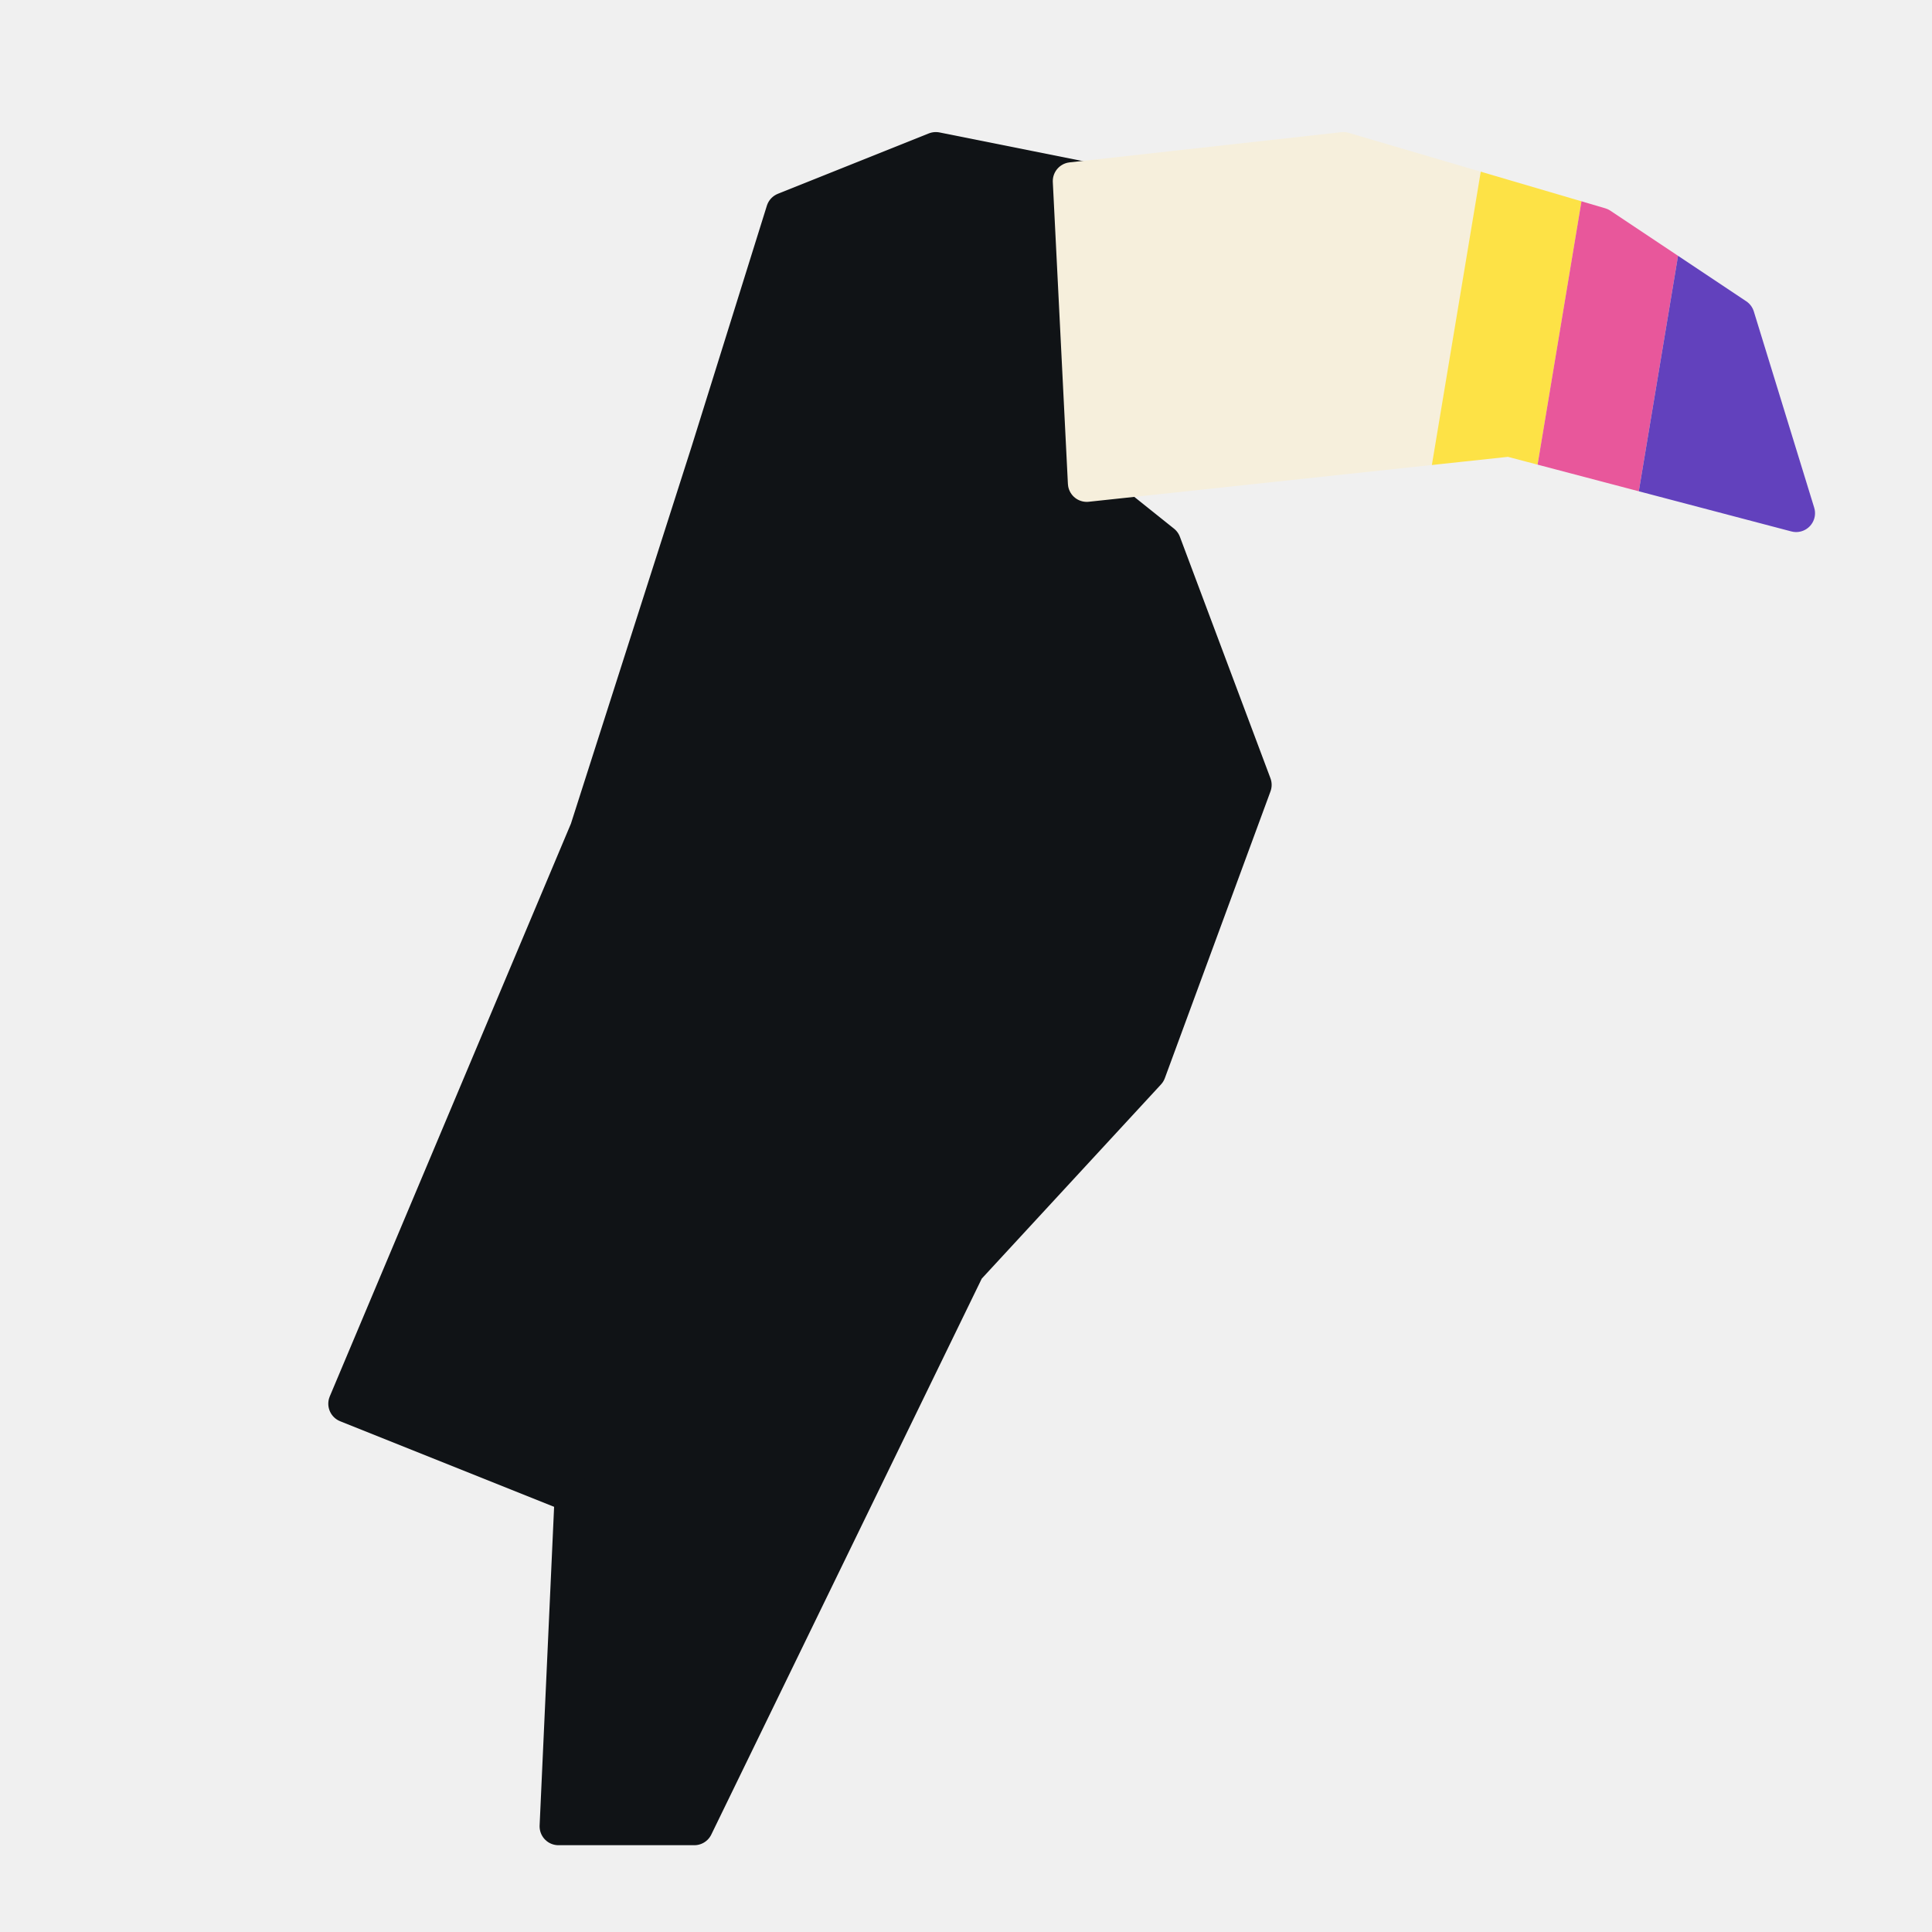
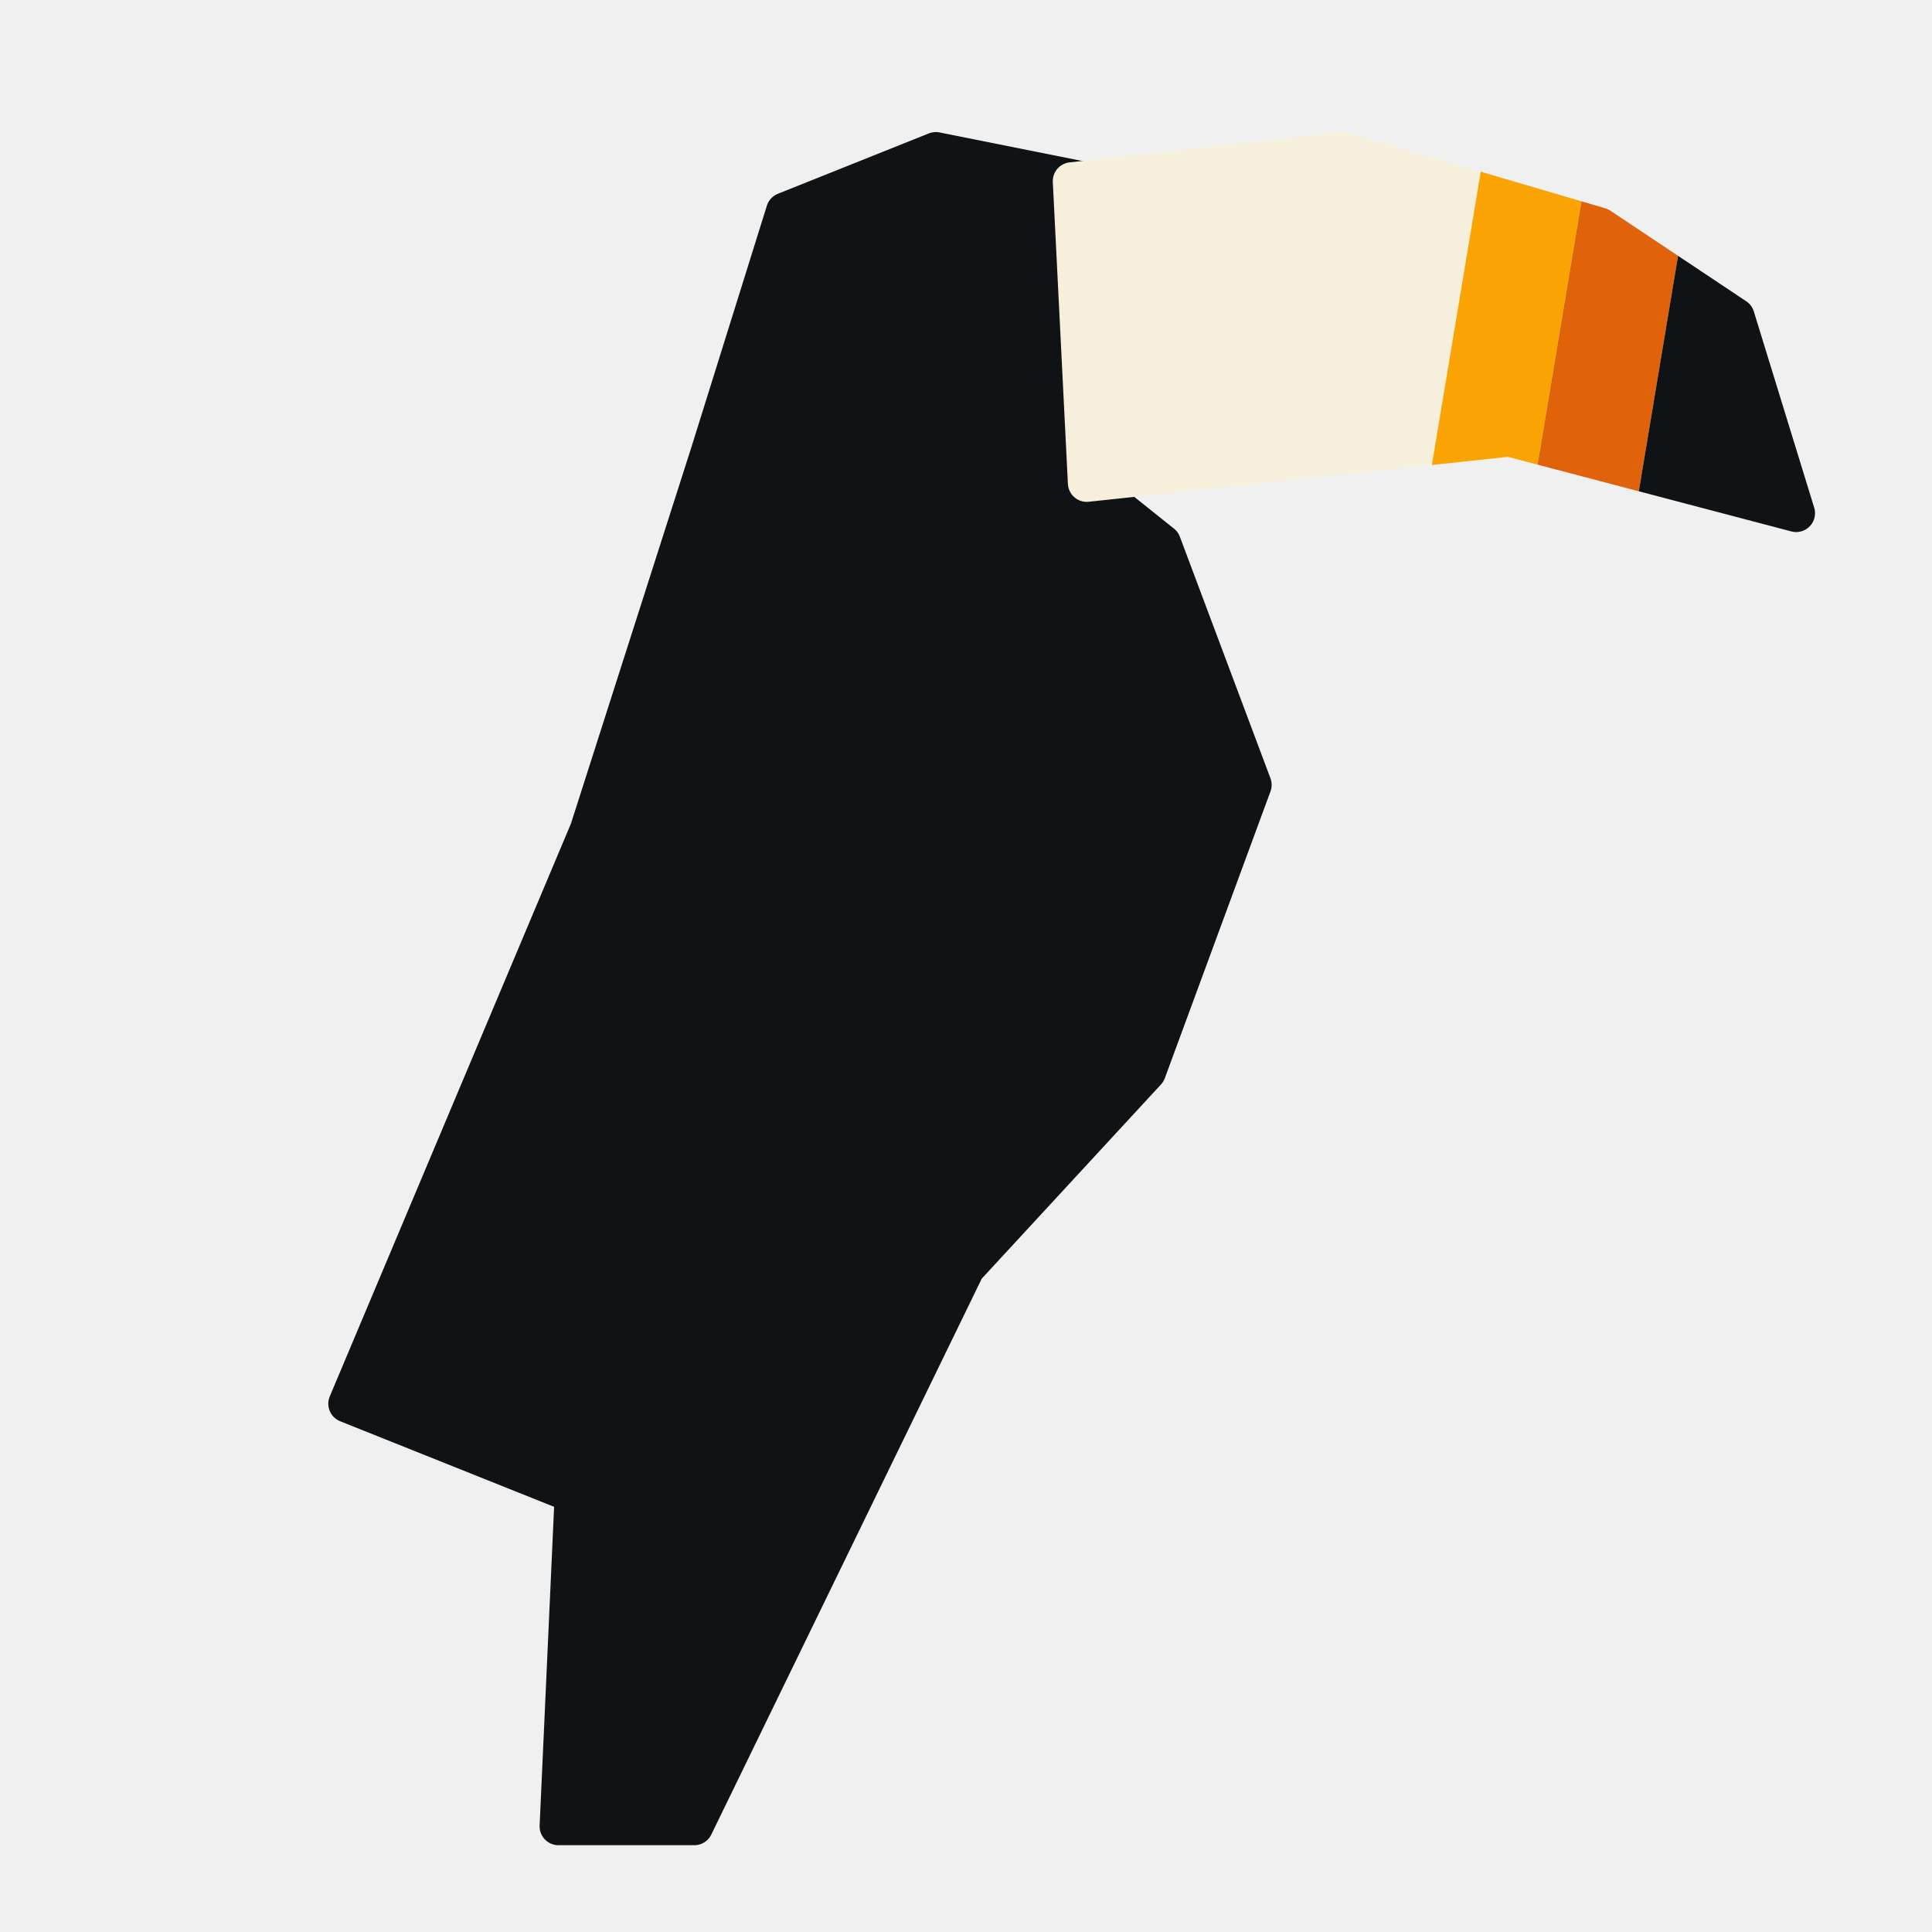
<svg xmlns="http://www.w3.org/2000/svg" viewBox="0 0 128 128" width="512" height="512">
  <defs>
    <mask id="beak" maskUnits="userSpaceOnUse" x="0" y="0" width="128" height="128">
      <polygon points="71,12 89,10 106,15 115,21 119,34 100,29 72,32" fill="#fff" stroke="#fff" stroke-width="2.5" stroke-linejoin="round" />
    </mask>
  </defs>
  <polygon points="62,10 72,12 72,32 77,36 83,52 76,71 64,84 46,121 37,121 38,99 23,93 39,55 47,30 52,14" fill="#101316" stroke="#101316" stroke-width="2.5" stroke-linejoin="round" />
  <g mask="url(#beak)">
    <rect x="60" y="0" width="70" height="48" fill="#f6efdc" />
-     <polygon points="100,0 107,0 99,48 92,48" fill="#fde246" />
-     <polygon points="107,0 114,0 106,48 99,48" fill="#e8579b" />
-     <polygon points="114,0 134,0 126,48 106,48" fill="#6241bd" />
+     <polygon points="100,0 107,0 99,48 92,48" fill="#faa404" />
+     <polygon points="107,0 114,0 106,48 99,48" fill="#e0620b" />
+     <polygon points="114,0 134,0 126,48 106,48" fill="#101316" />
  </g>
</svg>
